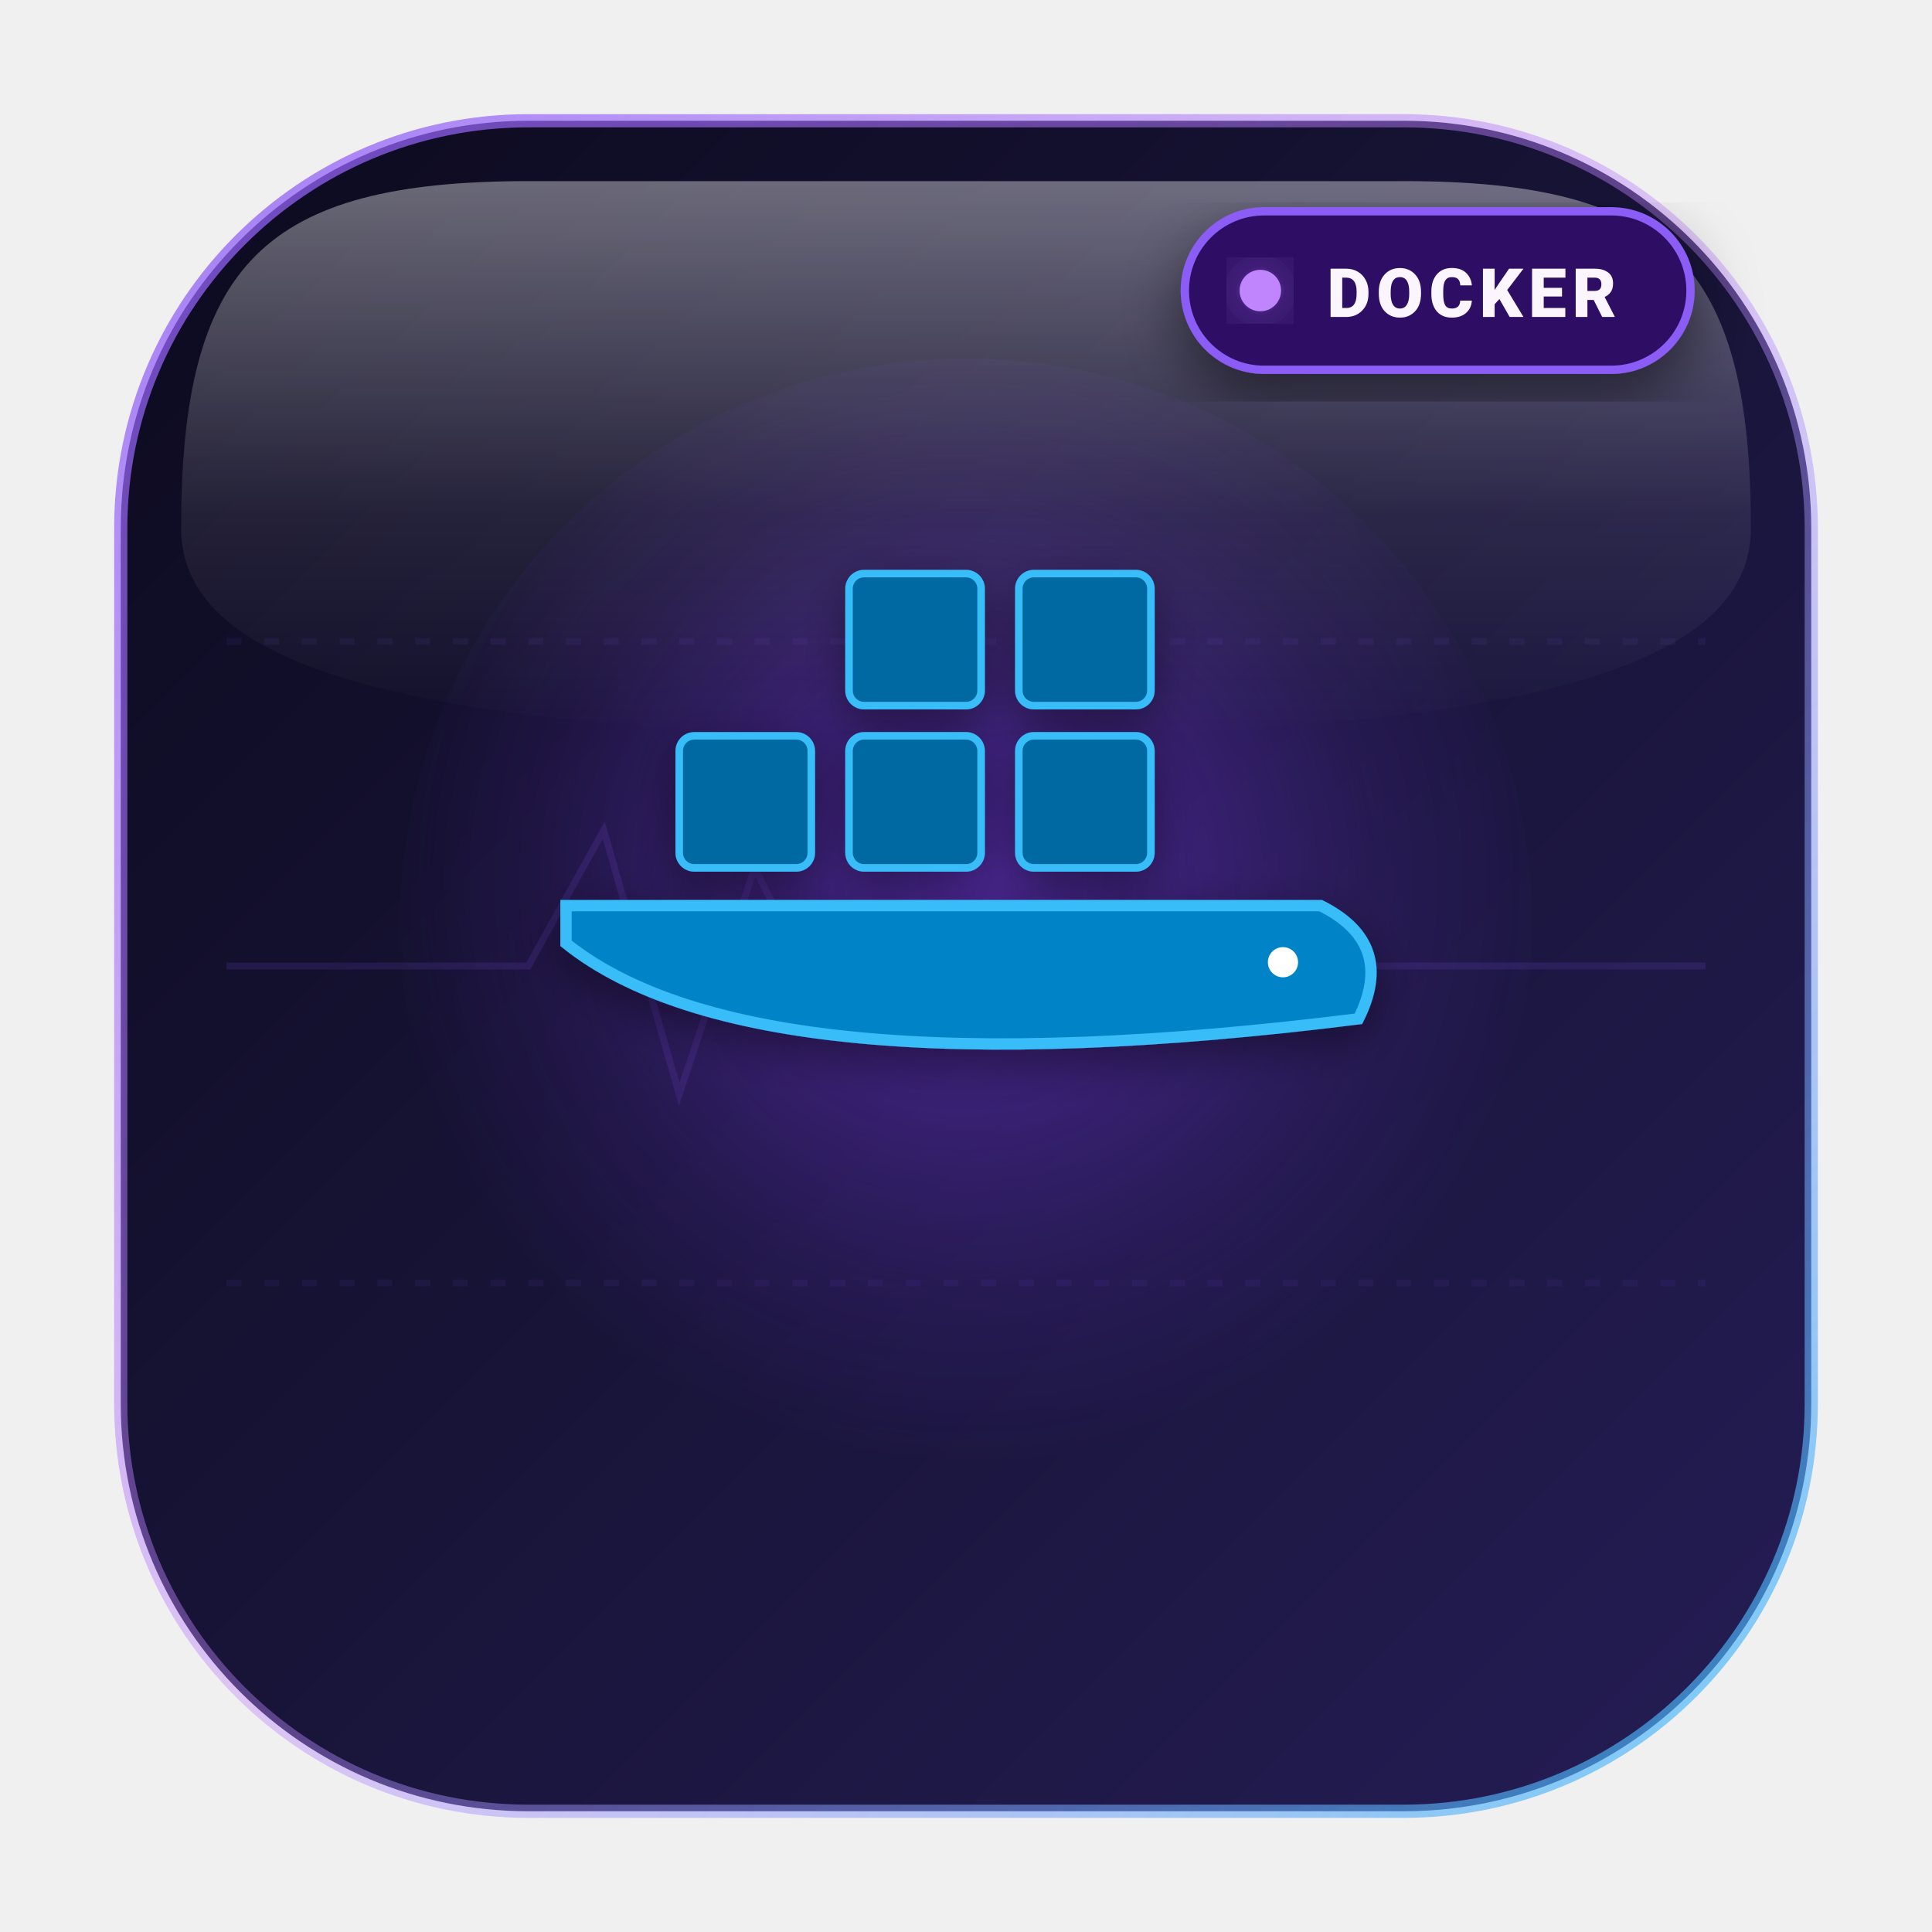
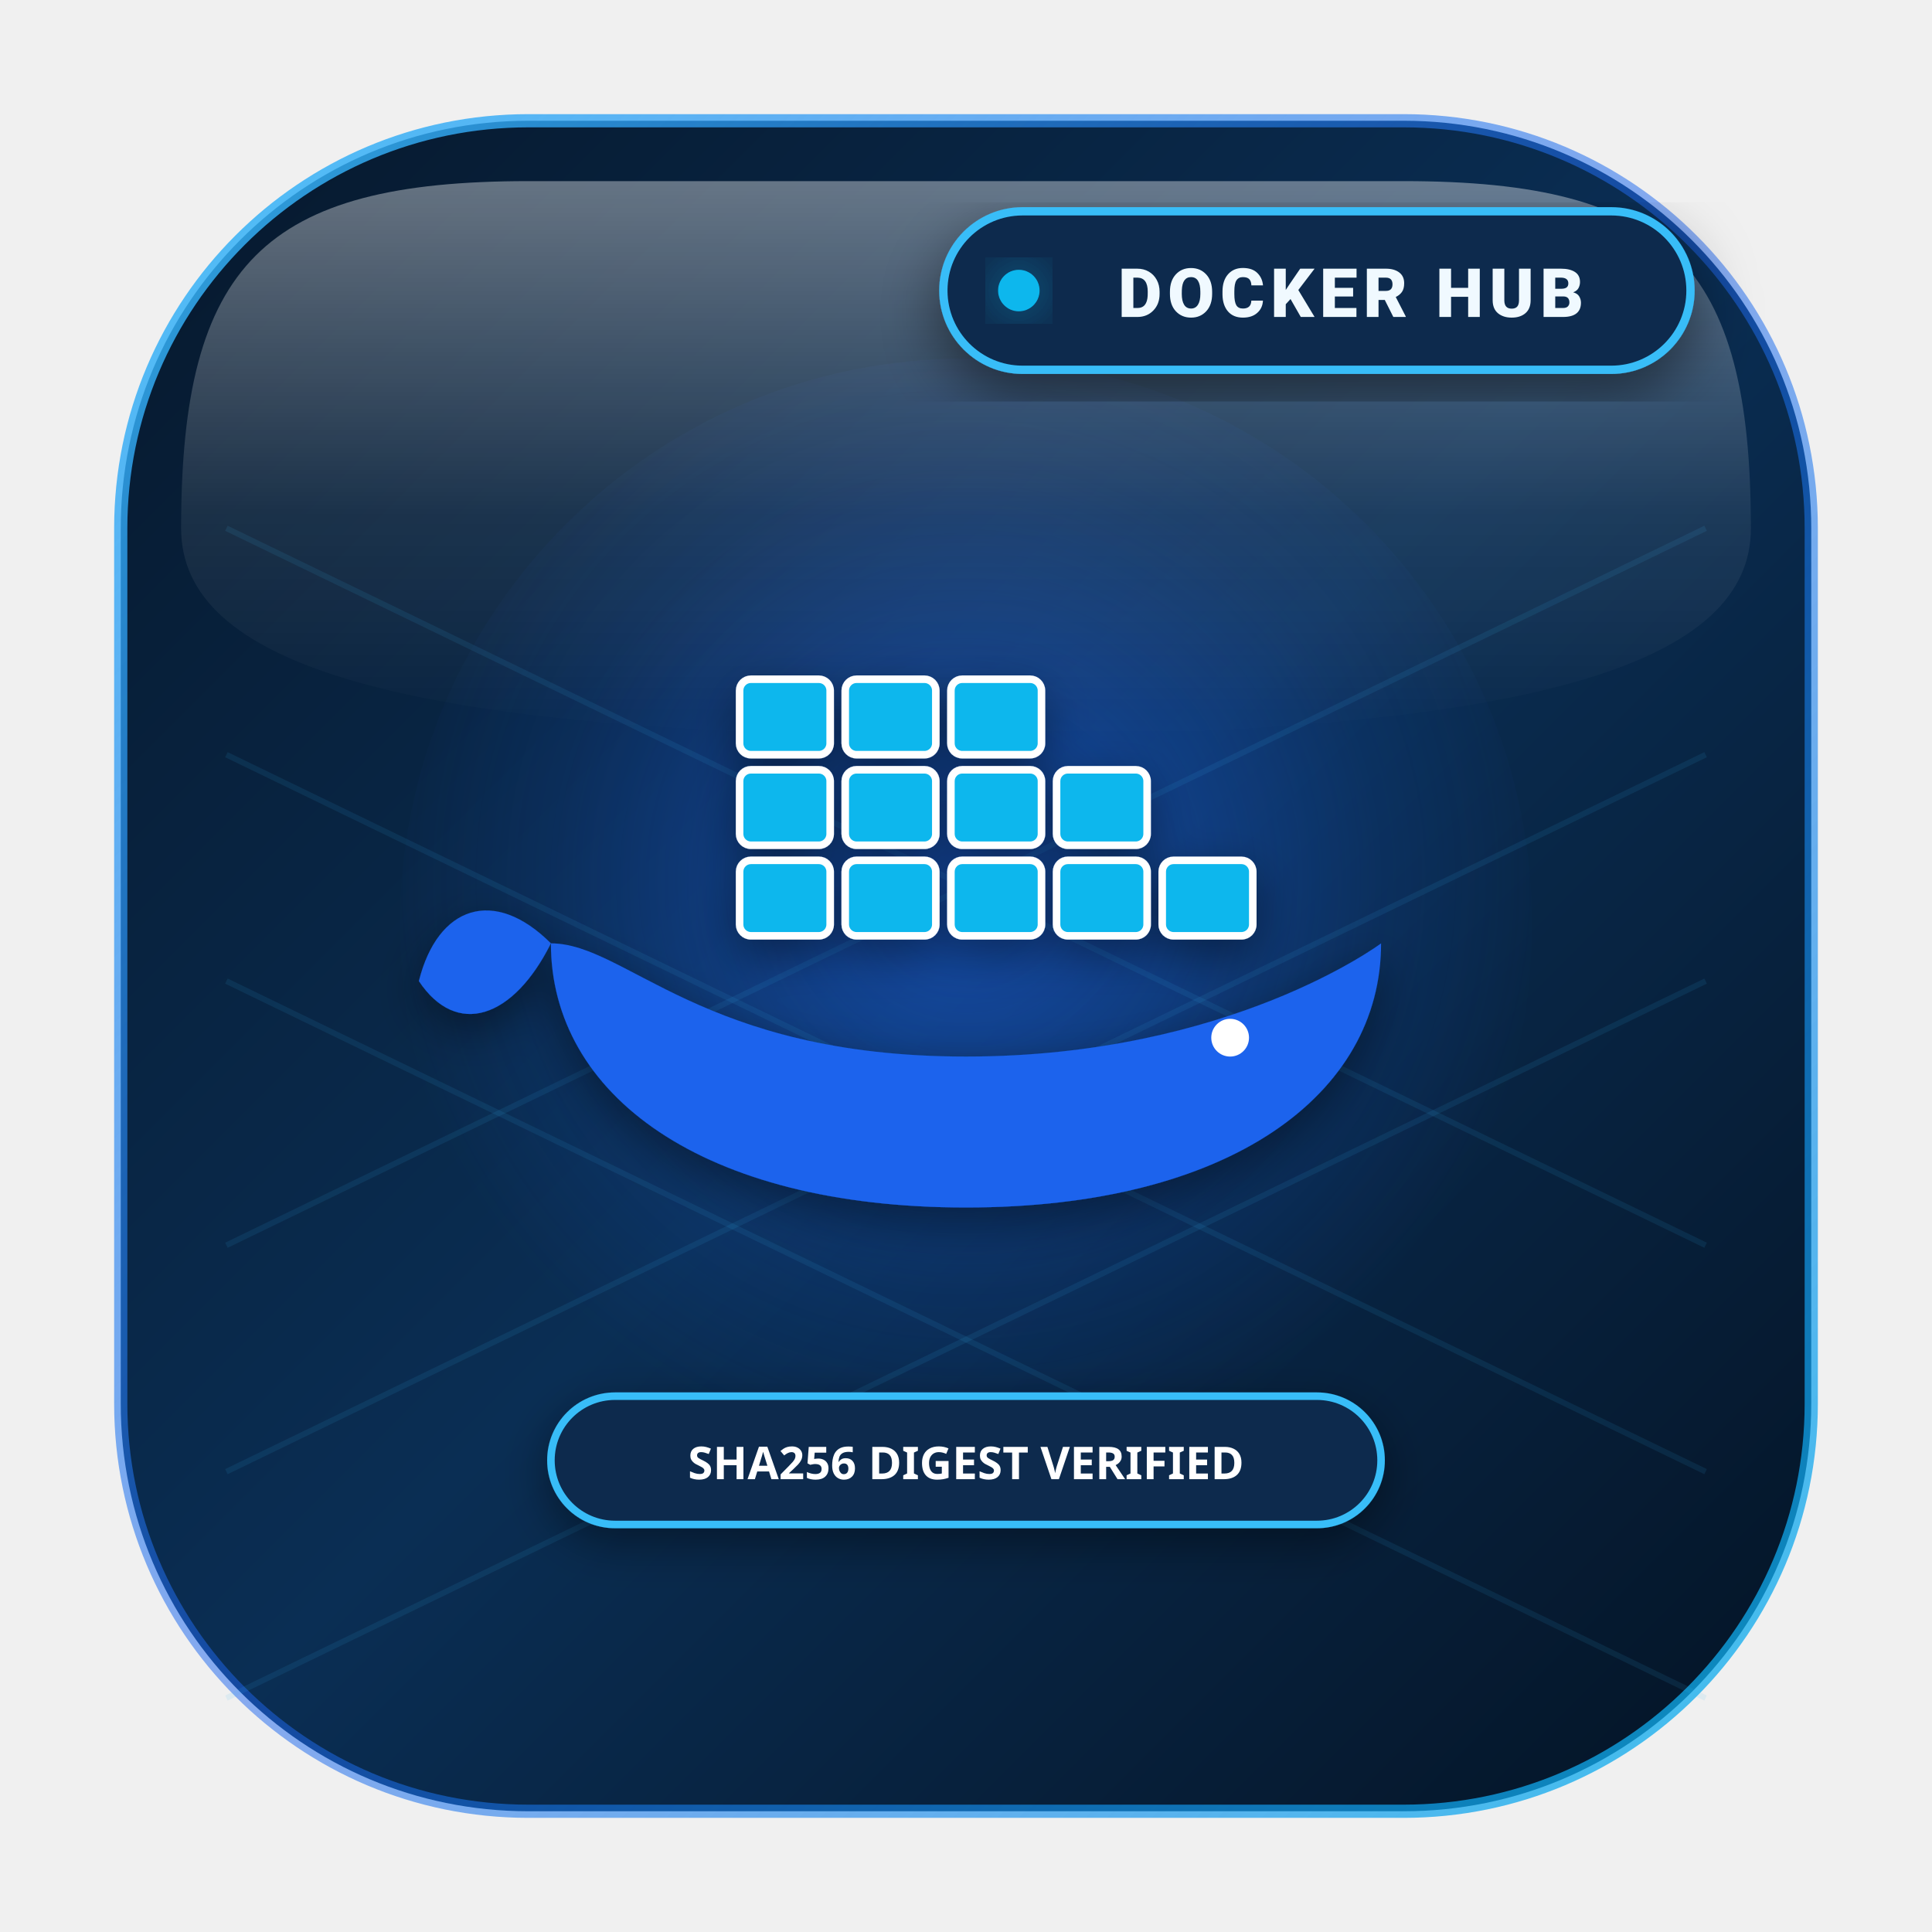
<svg xmlns="http://www.w3.org/2000/svg" viewBox="0 0 512 512" width="512" height="512">
  <defs>
    <linearGradient id="bgGrad_docker_hub_image_staleness_monitor" x1="0%" y1="0%" x2="100%" y2="100%">
-       <stop offset="0%" stop-color="#0C0A1E" />
-       <stop offset="50%" stop-color="#181438" />
-       <stop offset="100%" stop-color="#251D56" />
+       <stop offset="0%" stop-color="#06182C" />
+       <stop offset="50%" stop-color="#0A2E54" />
+       <stop offset="100%" stop-color="#041324" />
    </linearGradient>
    <linearGradient id="borderGrad_docker_hub_image_staleness_monitor" x1="0%" y1="0%" x2="100%" y2="100%">
-       <stop offset="0%" stop-color="#8B5CF6" stop-opacity="0.8" />
-       <stop offset="50%" stop-color="#C084FC" stop-opacity="0.4" />
-       <stop offset="100%" stop-color="#38BDF8" stop-opacity="0.7" />
+       <stop offset="0%" stop-color="#38BDF8" stop-opacity="0.9" />
+       <stop offset="50%" stop-color="#1D63ED" stop-opacity="0.5" />
+       <stop offset="100%" stop-color="#0DB7ED" stop-opacity="0.8" />
    </linearGradient>
    <radialGradient id="glowOrb_docker_hub_image_staleness_monitor" cx="50%" cy="46%" r="52%">
-       <stop offset="0%" stop-color="#7C3AED" stop-opacity="0.55" />
-       <stop offset="70%" stop-color="#7C3AED" stop-opacity="0.12" />
-       <stop offset="100%" stop-color="#7C3AED" stop-opacity="0.0" />
+       <stop offset="0%" stop-color="#1D63ED" stop-opacity="0.55" />
+       <stop offset="70%" stop-color="#1D63ED" stop-opacity="0.12" />
+       <stop offset="100%" stop-color="#1D63ED" stop-opacity="0.0" />
    </radialGradient>
    <linearGradient id="specularGrad_docker_hub_image_staleness_monitor" x1="50%" y1="0%" x2="50%" y2="100%">
      <stop offset="0%" stop-color="#FFFFFF" stop-opacity="0.38" />
      <stop offset="60%" stop-color="#FFFFFF" stop-opacity="0.08" />
      <stop offset="100%" stop-color="#FFFFFF" stop-opacity="0.0" />
    </linearGradient>
    <filter id="heroShadow_docker_hub_image_staleness_monitor" x="-30%" y="-30%" width="160%" height="160%">
      <feDropShadow dx="0" dy="16" stdDeviation="18" flood-color="#000000" flood-opacity="0.65" />
      <feDropShadow dx="0" dy="4" stdDeviation="6" flood-color="#000000" flood-opacity="0.4" />
    </filter>
    <filter id="softGlow_docker_hub_image_staleness_monitor" x="-30%" y="-30%" width="160%" height="160%">
      <feGaussianBlur stdDeviation="8" result="blur" />
      <feComposite in="SourceGraphic" in2="blur" operator="over" />
    </filter>
    <filter id="badgeShadow_docker_hub_image_staleness_monitor" x="-20%" y="-20%" width="140%" height="140%">
      <feDropShadow dx="0" dy="6" stdDeviation="8" flood-color="#000000" flood-opacity="0.5" />
    </filter>
  </defs>
  <rect x="32" y="32" width="448" height="448" rx="108" ry="108" fill="url(#bgGrad_docker_hub_image_staleness_monitor)" stroke="url(#borderGrad_docker_hub_image_staleness_monitor)" stroke-width="3.5" />
  <circle cx="256" cy="245" r="150" fill="url(#glowOrb_docker_hub_image_staleness_monitor)" />
-   <g stroke="#8B5CF6" stroke-opacity="0.14" fill="none" stroke-width="1.8">
-     <path d="M 60 256 L 140 256 L 160 220 L 180 290 L 200 230 L 220 270 L 240 256 L 452 256" />
-     <line x1="60" y1="170" x2="452" y2="170" stroke-opacity="0.07" stroke-dasharray="4 6" />
-     <line x1="60" y1="340" x2="452" y2="340" stroke-opacity="0.07" stroke-dasharray="4 6" />
+   <g stroke="#38BDF8" stroke-opacity="0.10" stroke-width="1.5">
+     <line x1="60" y1="140" x2="452" y2="330" />
+     <line x1="60" y1="200" x2="452" y2="390" />
+     <line x1="60" y1="260" x2="452" y2="450" />
+     <line x1="452" y1="140" x2="60" y2="330" />
+     <line x1="452" y1="200" x2="60" y2="390" />
+     <line x1="452" y1="260" x2="60" y2="450" />
  </g>
  <path d="M 48 140 C 48 70, 70 48, 140 48 L 372 48 C 442 48, 464 70, 464 140 C 464 175, 410 195, 256 195 C 102 195, 48 175, 48 140 Z" fill="url(#specularGrad_docker_hub_image_staleness_monitor)" />
  <g filter="url(#heroShadow_docker_hub_image_staleness_monitor)">
-     <path d="M 150 250 Q 200 290 360 270 Q 370 250 350 240 L 150 240 Z" fill="#0284C7" stroke="#38BDF8" stroke-width="3" />
-     <g fill="#0369A1" stroke="#38BDF8" stroke-width="2">
-       <rect x="180" y="195" width="35" height="35" rx="4" />
-       <rect x="225" y="195" width="35" height="35" rx="4" />
-       <rect x="270" y="195" width="35" height="35" rx="4" />
-       <rect x="225" y="152" width="35" height="35" rx="4" />
-       <rect x="270" y="152" width="35" height="35" rx="4" />
+     <g transform="translate(256, 260)">
+       <g fill="#0DB7ED" stroke="#FFFFFF" stroke-width="2">
+         <rect x="-60" y="-80" width="24" height="20" rx="3" />
+         <rect x="-32" y="-80" width="24" height="20" rx="3" />
+         <rect x="-4" y="-80" width="24" height="20" rx="3" />
+         <rect x="-60" y="-56" width="24" height="20" rx="3" />
+         <rect x="-32" y="-56" width="24" height="20" rx="3" />
+         <rect x="-4" y="-56" width="24" height="20" rx="3" />
+         <rect x="24" y="-56" width="24" height="20" rx="3" />
+         <rect x="-60" y="-32" width="24" height="20" rx="3" />
+         <rect x="-32" y="-32" width="24" height="20" rx="3" />
+         <rect x="-4" y="-32" width="24" height="20" rx="3" />
+         <rect x="24" y="-32" width="24" height="20" rx="3" />
+         <rect x="52" y="-32" width="24" height="20" rx="3" />
+       </g>
+       <path d="M -110 -10 C -90 -10, -70 20, 0 20 C 70 20, 110 -10, 110 -10 C 110 30, 70 60, 0 60 C -70 60, -110 30, -110 -10 Z" fill="#1D63ED" />
+       <path d="M -110 -10 C -125 -25, -140 -20, -145 0 C -135 15, -120 10, -110 -10 Z" fill="#1D63ED" />
+       <circle cx="70" cy="15" r="5" fill="#FFFFFF" />
    </g>
-     <circle cx="340" cy="255" r="4" fill="#FFFFFF" />
+     <rect x="146" y="370" width="220" height="34" rx="17" fill="#0C2B4D" stroke="#38BDF8" stroke-width="2" />
+     <text x="256" y="392" font-family="sans-serif" font-weight="900" font-size="12" fill="#FFFFFF" text-anchor="middle">SHA256 DIGEST VERIFIED</text>
  </g>
  <g filter="url(#badgeShadow_docker_hub_image_staleness_monitor)">
-     <rect x="314" y="56" width="134" height="42" rx="21" fill="#2E1065" stroke="#8B5CF6" stroke-width="2.2" />
-     <circle cx="334" cy="77" r="5.5" fill="#C084FC" filter="url(#softGlow_docker_hub_image_staleness_monitor)" />
-     <text x="390" y="84" font-family="-apple-system, BlinkMacSystemFont, 'SF Pro Display', 'Segoe UI', Roboto, sans-serif" font-weight="900" font-size="18" text-anchor="middle" fill="#FAF5FF" letter-spacing="1.5">DOCKER</text>
+     <rect x="250" y="56" width="198" height="42" rx="21" fill="#0C2B4D" stroke="#38BDF8" stroke-width="2.2" />
+     <circle cx="270" cy="77" r="5.5" fill="#0DB7ED" filter="url(#softGlow_docker_hub_image_staleness_monitor)" />
+     <text x="358" y="84" font-family="-apple-system, BlinkMacSystemFont, 'SF Pro Display', 'Segoe UI', Roboto, sans-serif" font-weight="900" font-size="18" text-anchor="middle" fill="#F0F9FF" letter-spacing="1.5">DOCKER HUB</text>
  </g>
</svg>
